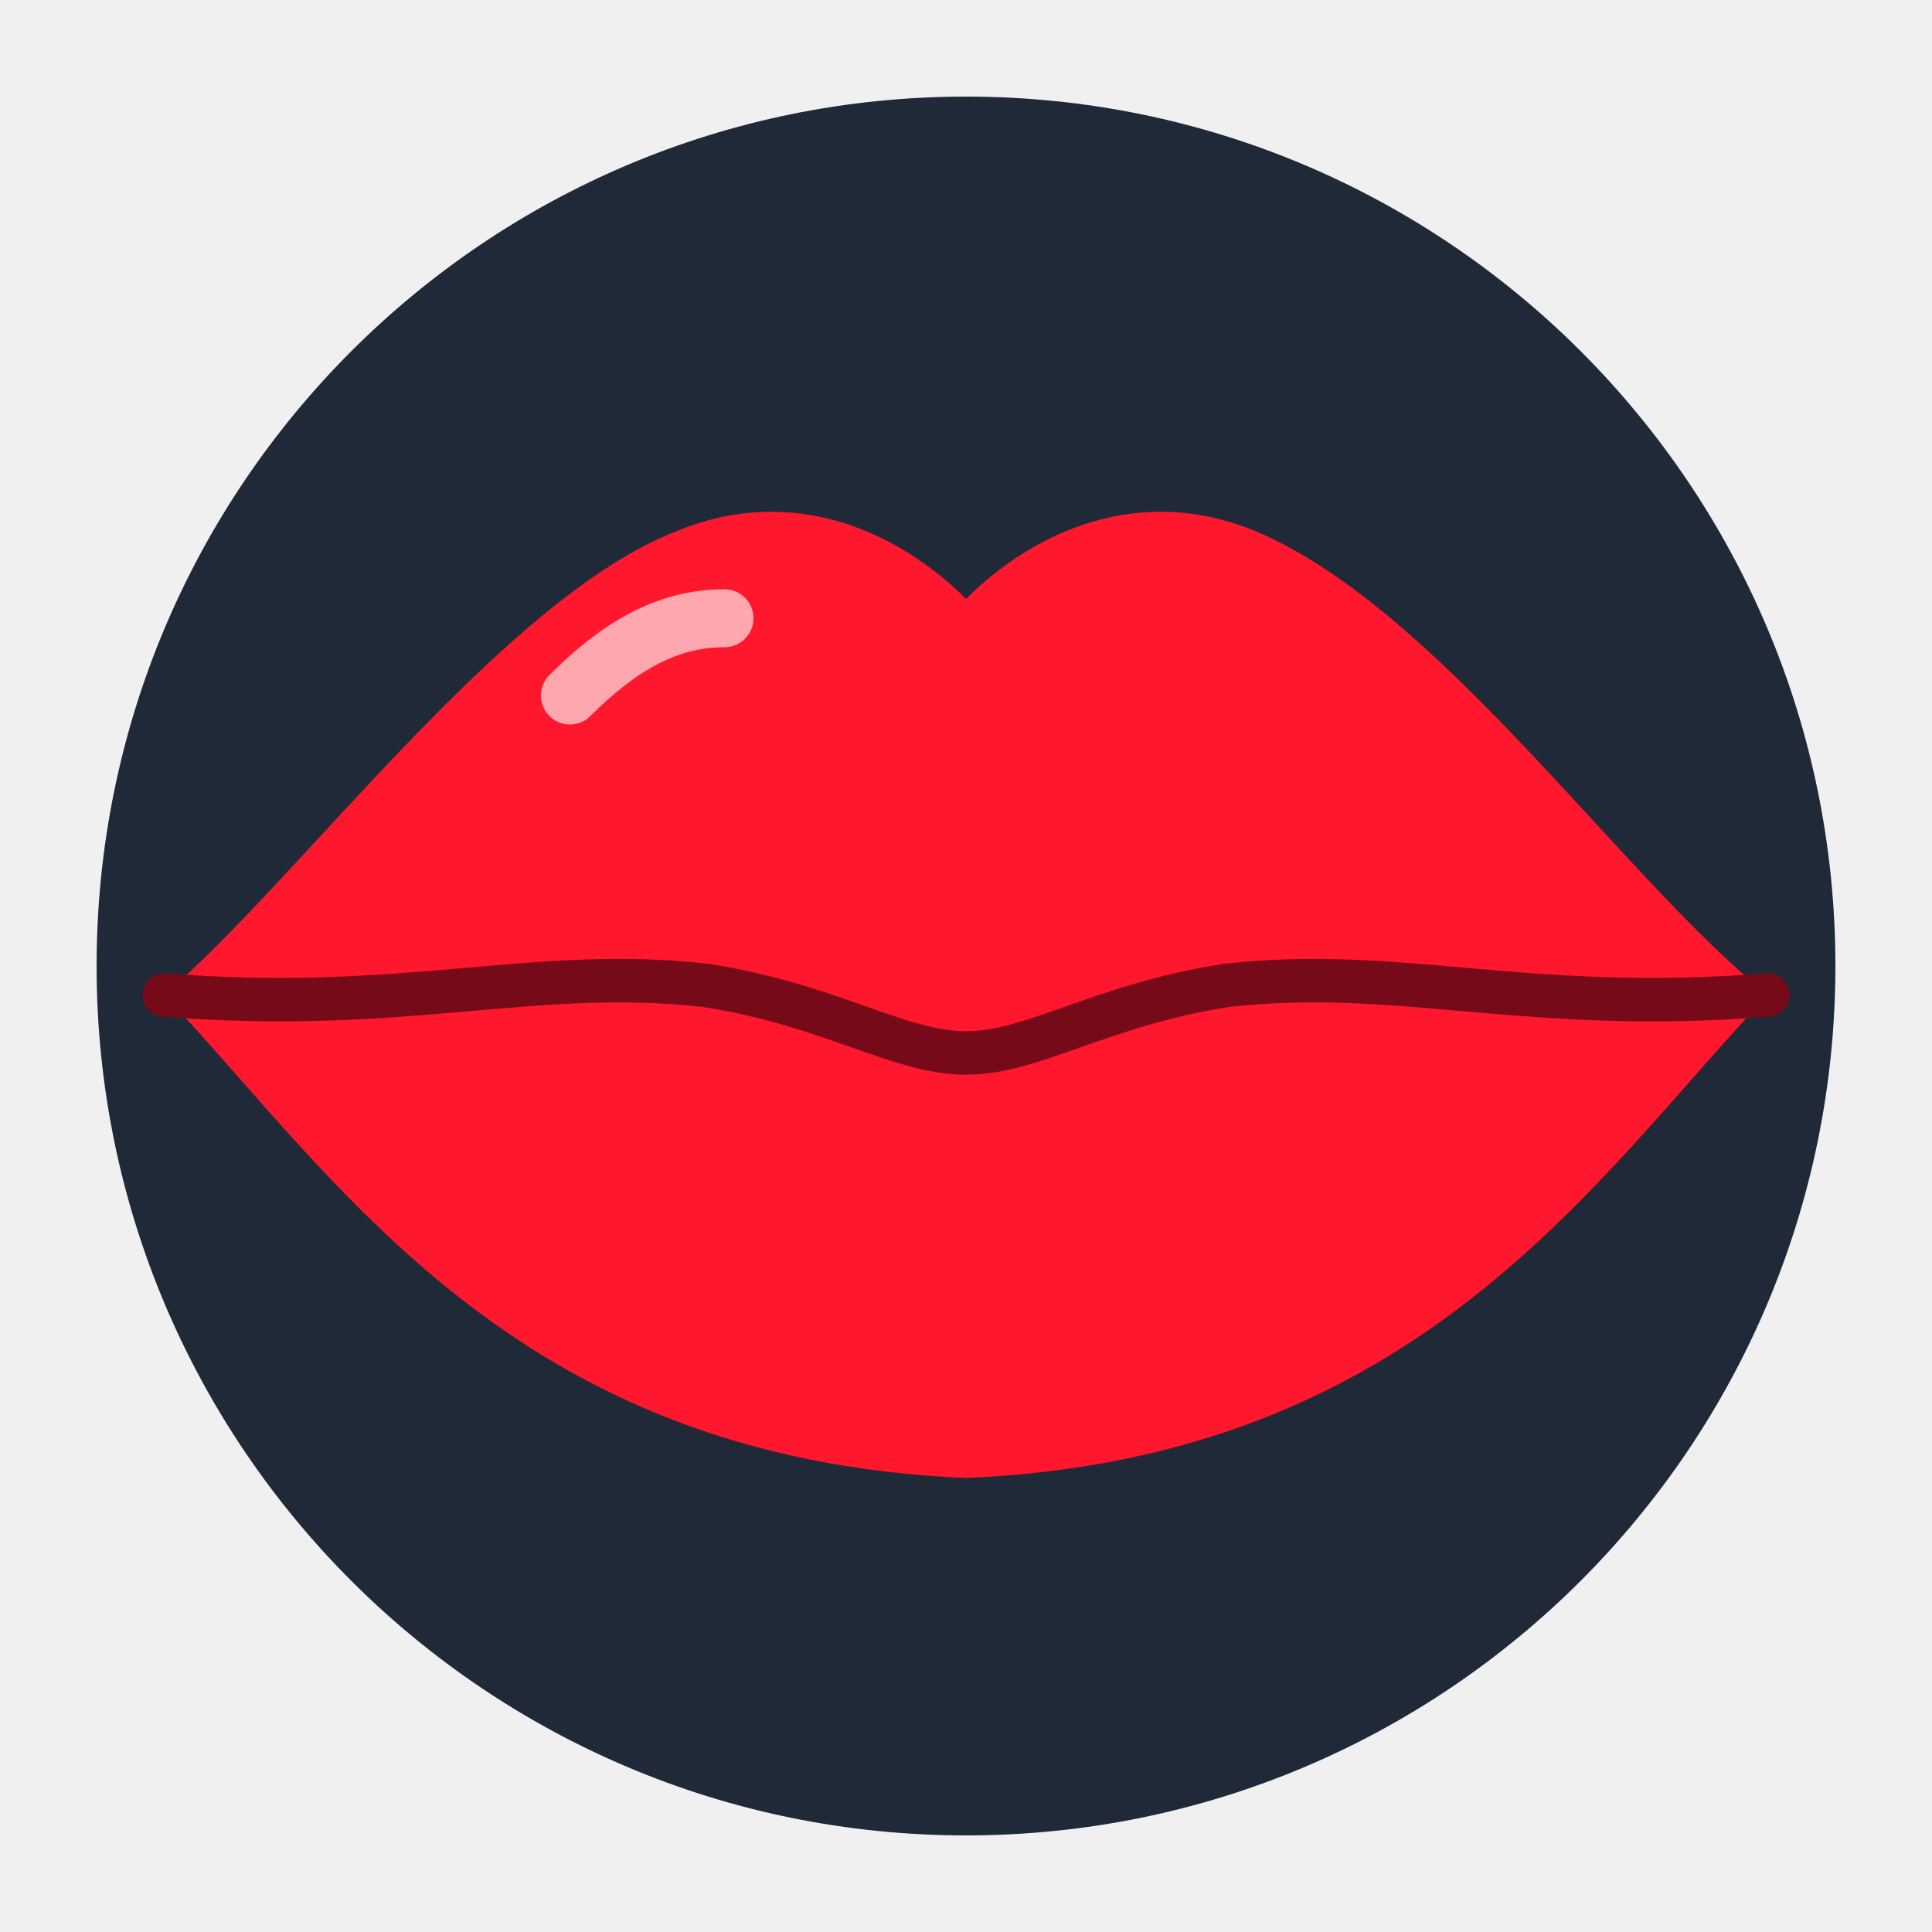
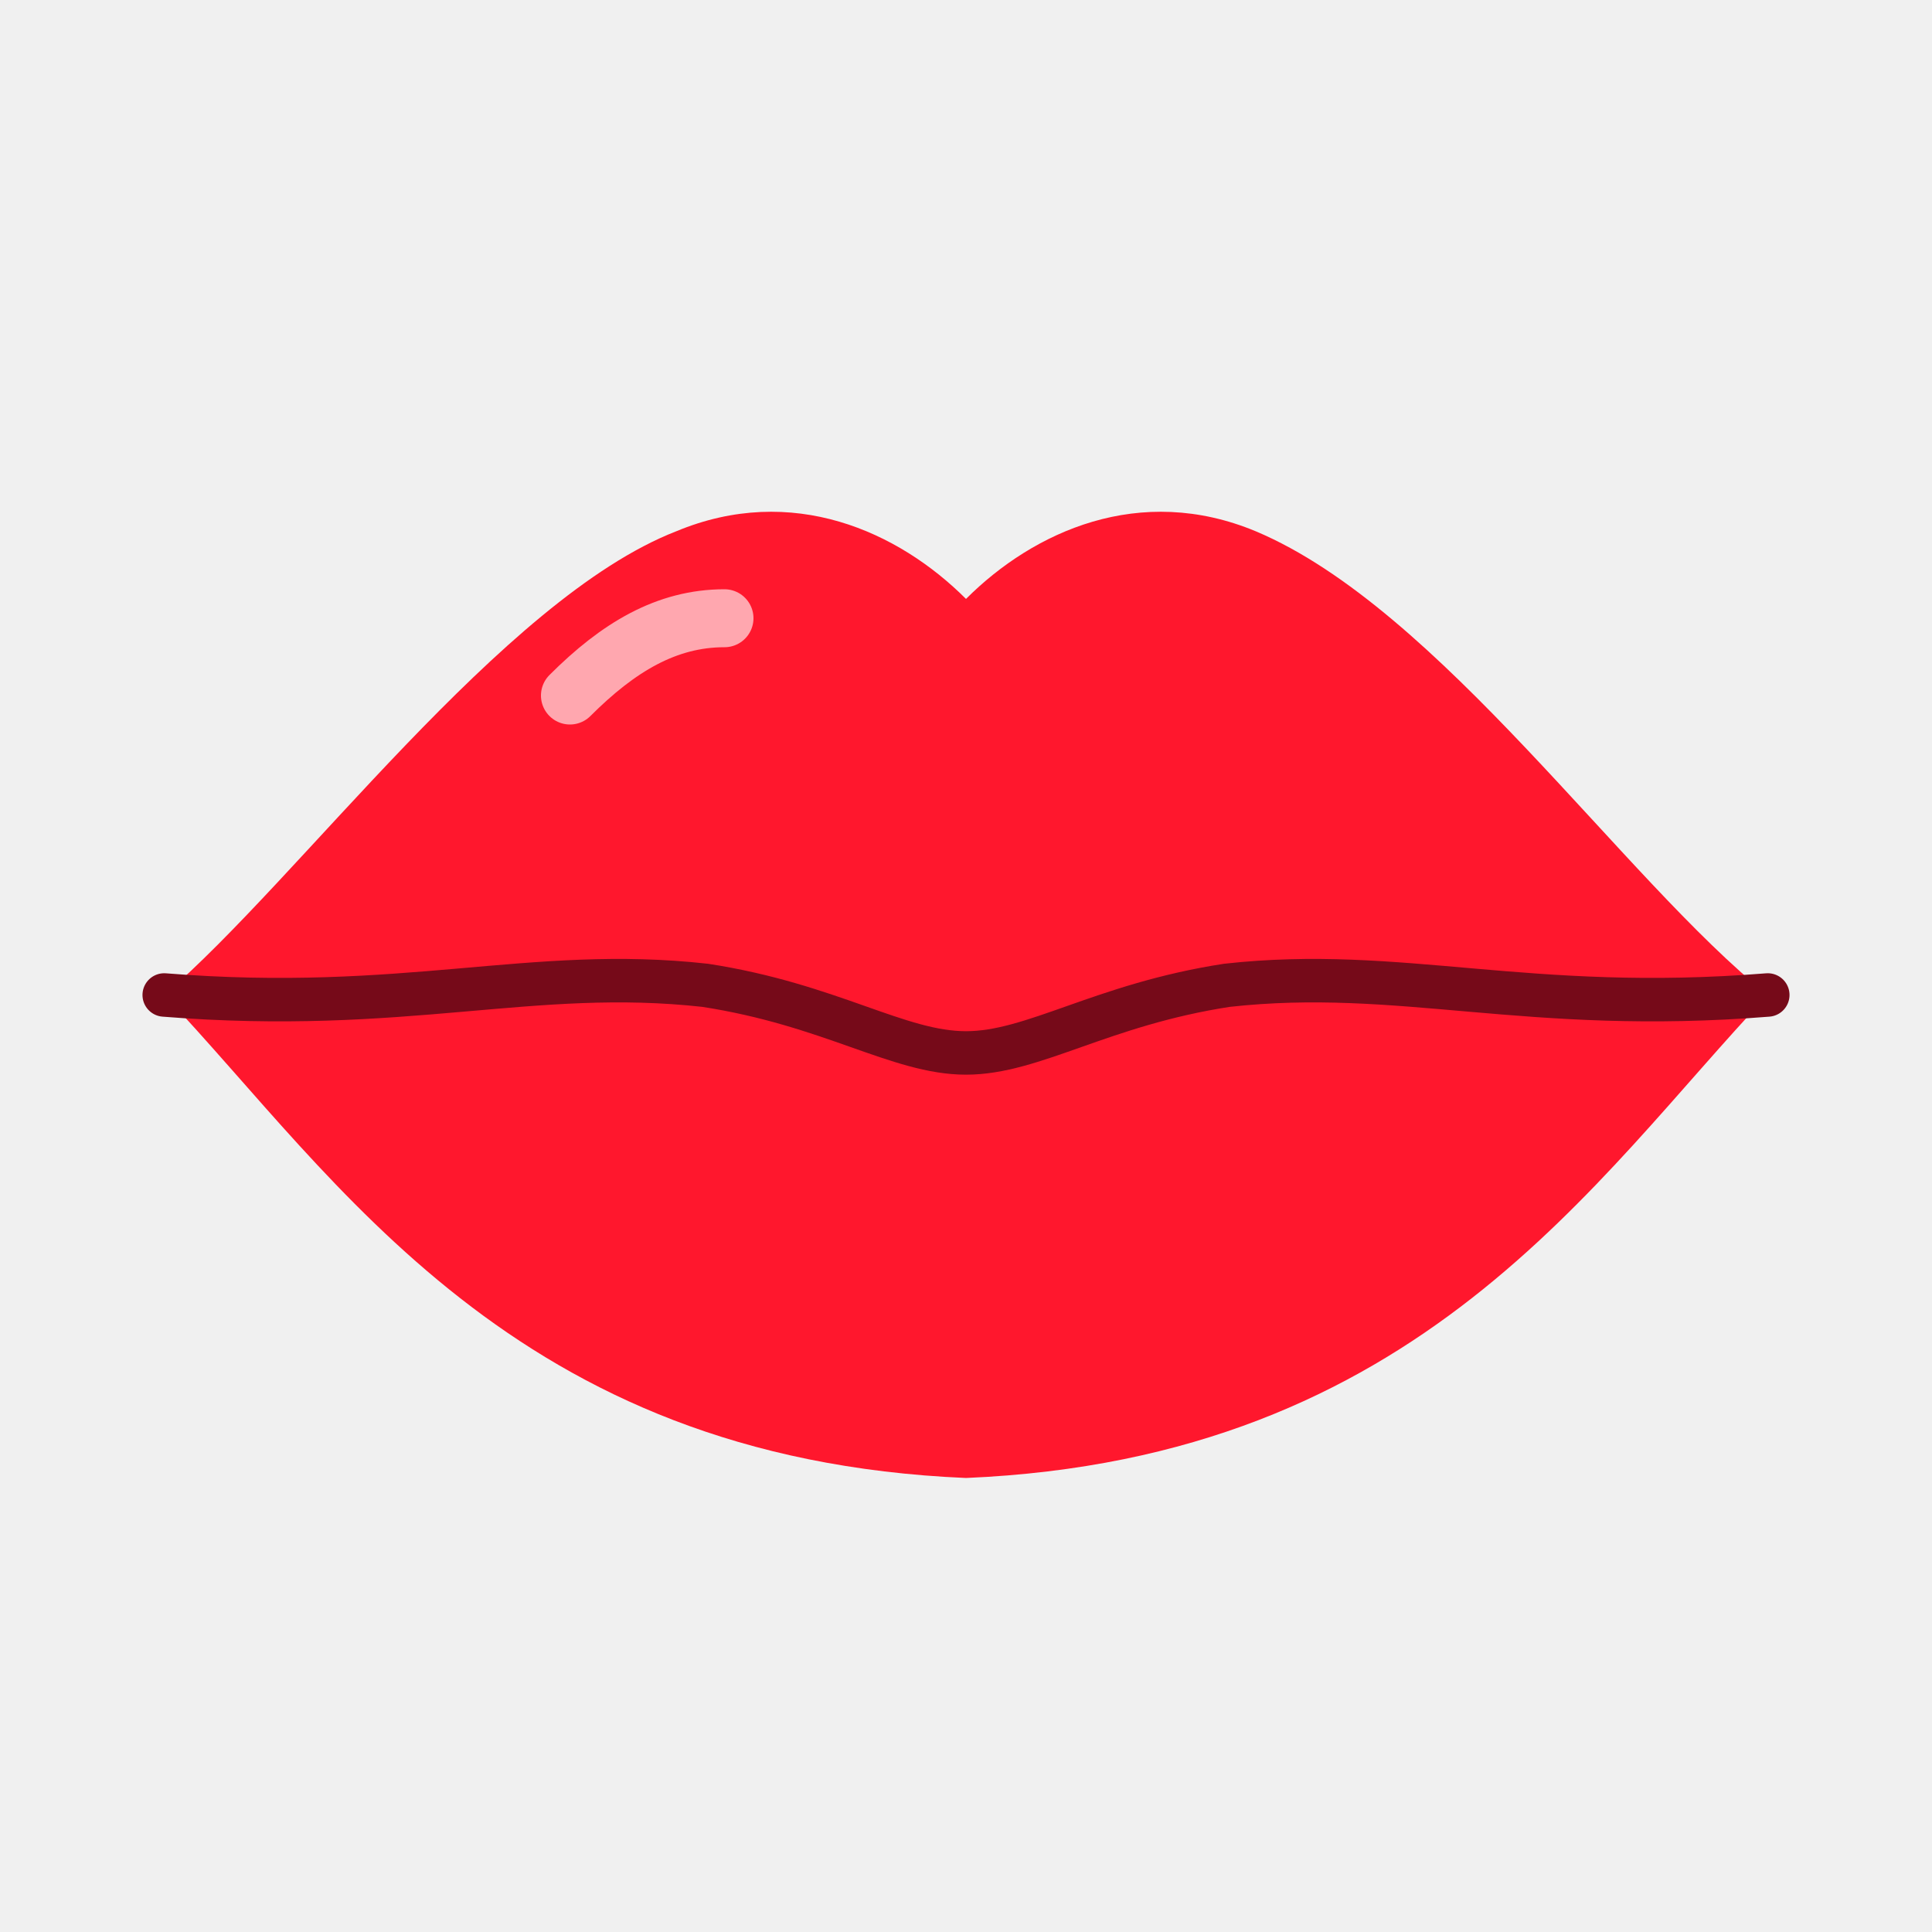
<svg xmlns="http://www.w3.org/2000/svg" width="200" height="200" viewBox="0 0 200 200" role="img" aria-labelledby="titre">
  <defs>
    <linearGradient id="bouche" x1="0" y1="0" x2="0" y2="1">
      <stop stop-color="#08080c" />
      <stop offset="1" stop-color="#4a0010" />
    </linearGradient>
  </defs>
-   <circle cx="100" cy="100" r="90" fill="#202937" />
  <path d="M 17 103 C 31 91 52 62 70 55 C 82 50 93 55 100 62 C 107 55 118 50 130 55 C 149 63 168 91 183 103 C 165 122 147 151 100 153 C 53 151 35 122 17 103 Z" fill="#ff172d" />
  <path d="M 17 103 C 42 105 55 100 73 102 C 86 104 93 109 100 109 C 107 109 114 104 127 102 C 145 100 158 105 183 103" fill="none" stroke="#760a19" stroke-width="4.5" stroke-linecap="round" />
  <path d="M 59 72 C 64 67 69 64 75 64" fill="none" stroke="#fff" stroke-opacity=".62" stroke-width="6" stroke-linecap="round" />
</svg>
